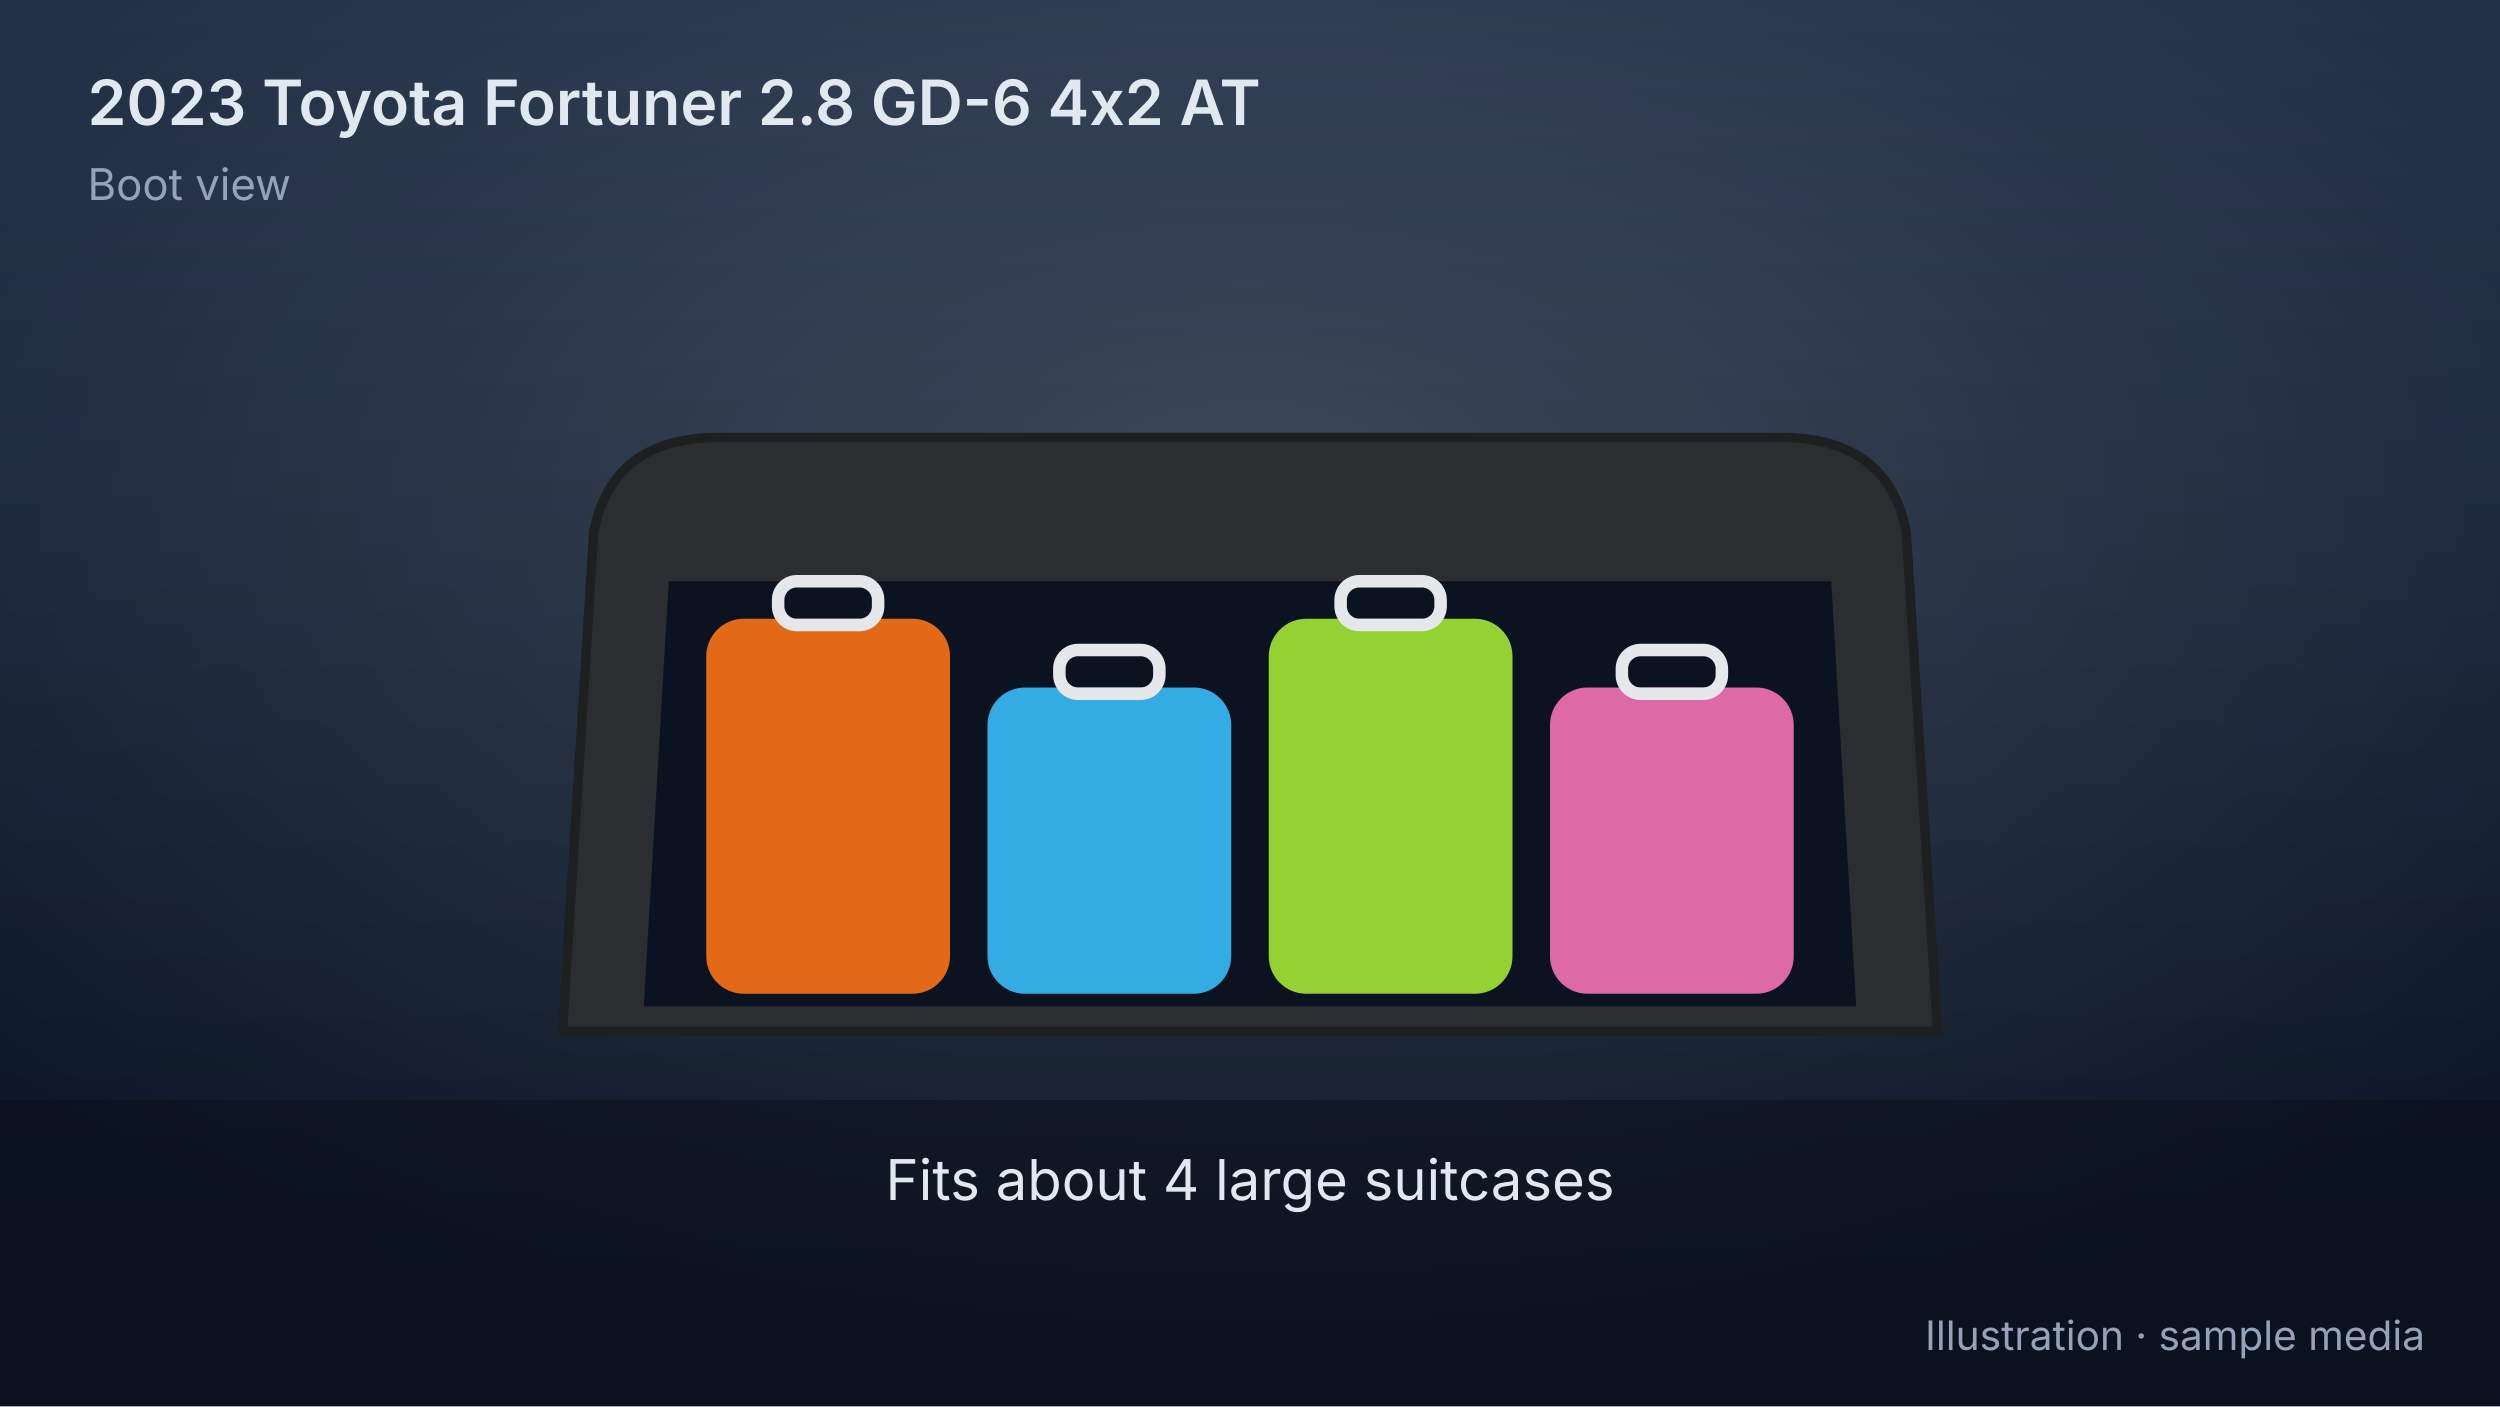
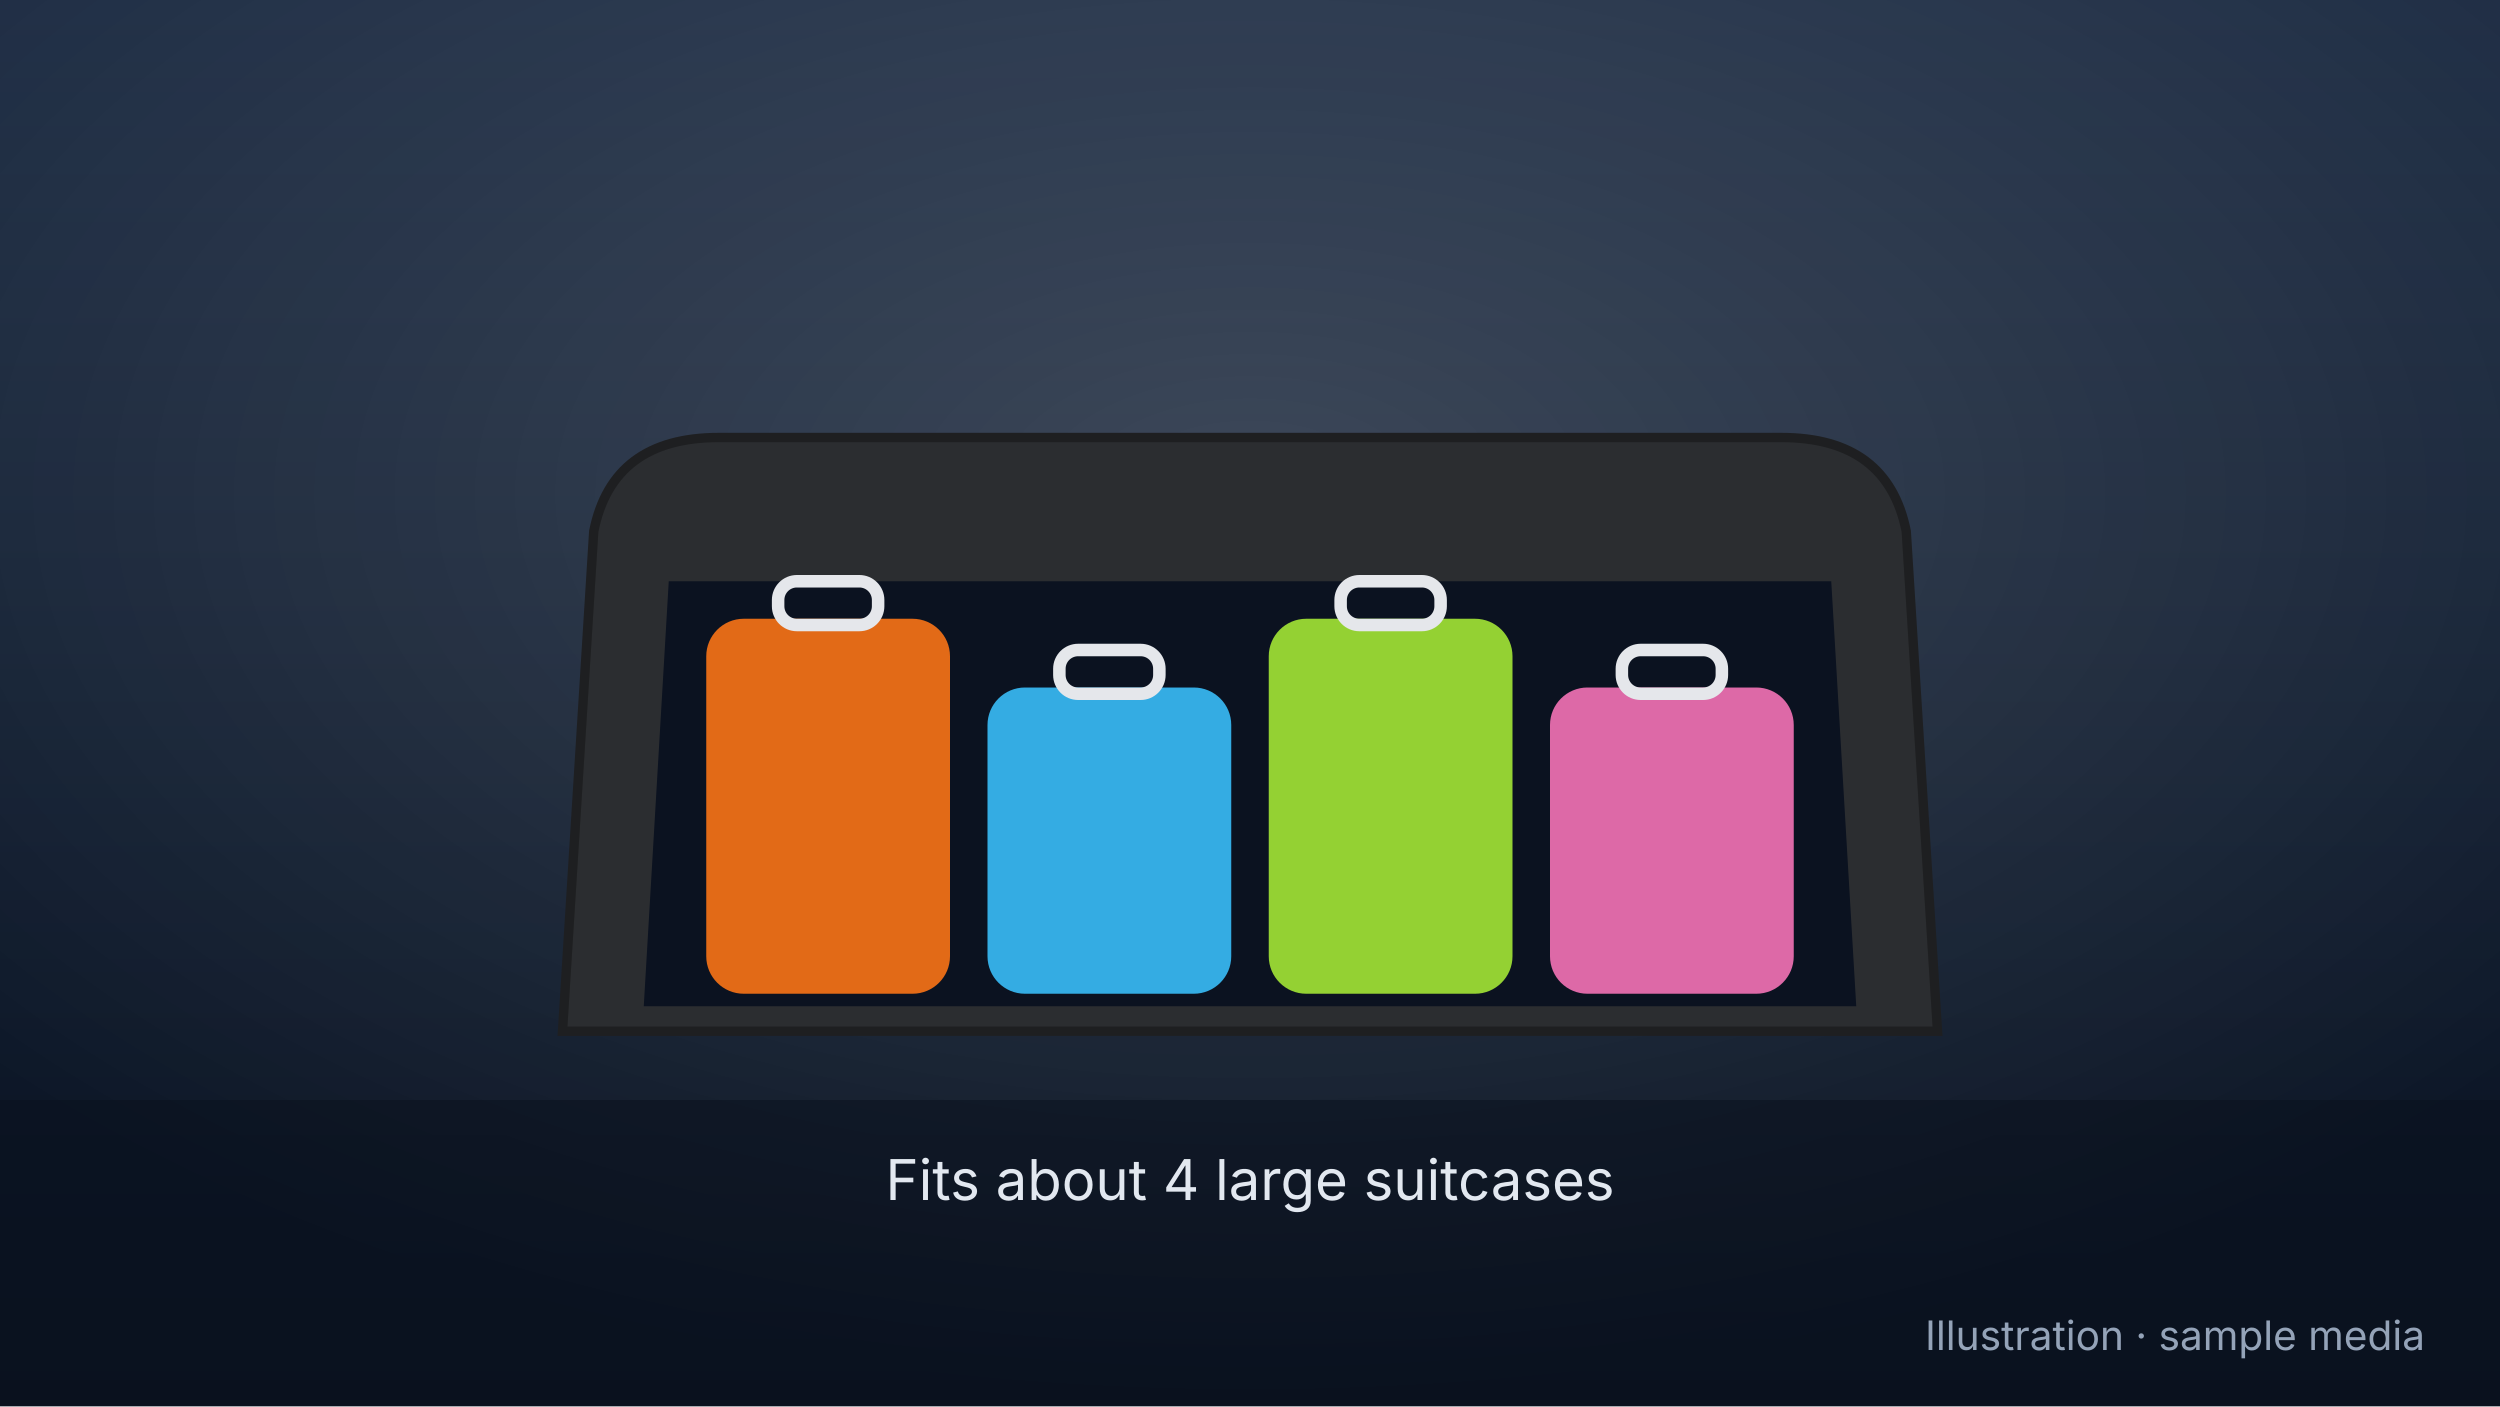
<svg xmlns="http://www.w3.org/2000/svg" viewBox="0 0 800 450" role="img" aria-label="2023 Toyota Fortuner 2.8 GD-6 4x2 AT (boot, illustration)">
  <defs>
    <linearGradient id="bg" x1="0" y1="0" x2="0" y2="1">
      <stop offset="0" stop-color="#1e2d44" />
      <stop offset="0.62" stop-color="#0f1b2d" />
      <stop offset="1" stop-color="#0a1220" />
    </linearGradient>
    <radialGradient id="spot" cx="0.5" cy="0.35" r="0.65">
      <stop offset="0" stop-color="#ffffff" stop-opacity="0.16" />
      <stop offset="1" stop-color="#ffffff" stop-opacity="0" />
    </radialGradient>
    <linearGradient id="glass" x1="0" y1="0" x2="1" y2="1">
      <stop offset="0" stop-color="#9fc3e0" />
      <stop offset="1" stop-color="#2b4a6b" />
    </linearGradient>
  </defs>
  <rect width="800" height="450" fill="url(#bg)" />
  <rect width="800" height="450" fill="url(#spot)" />
  <rect y="352" width="800" height="98" fill="#09111d" opacity="0.55" />
  <path d="M180 330 L190 170 Q196 140 230 140 L570 140 Q604 140 610 170 L620 330 Z" fill="#2b2d30" stroke="#1e1f21" stroke-width="3" />
  <path d="M206 322 L214 186 L586 186 L594 322 Z" fill="#0b1220" />
  <rect x="226" y="198" width="78" height="120" rx="12" fill="#f97316" opacity="0.9" />
  <rect x="249" y="186" width="32" height="14" rx="6" fill="none" stroke="#e5e7eb" stroke-width="4" />
  <rect x="316" y="220" width="78" height="98" rx="12" fill="#38bdf8" opacity="0.9" />
  <rect x="339" y="208" width="32" height="14" rx="6" fill="none" stroke="#e5e7eb" stroke-width="4" />
  <rect x="406" y="198" width="78" height="120" rx="12" fill="#a3e635" opacity="0.9" />
  <rect x="429" y="186" width="32" height="14" rx="6" fill="none" stroke="#e5e7eb" stroke-width="4" />
  <rect x="496" y="220" width="78" height="98" rx="12" fill="#f472b6" opacity="0.9" />
  <rect x="519" y="208" width="32" height="14" rx="6" fill="none" stroke="#e5e7eb" stroke-width="4" />
  <text x="400" y="384" text-anchor="middle" font-family="Inter, Arial" font-size="18" fill="#e2e8f0">Fits about 4 large suitcases</text>
-   <text x="28" y="40" fill="#e2e8f0" font-family="Inter, Segoe UI, Arial, sans-serif" font-size="20" font-weight="600">2023 Toyota Fortuner 2.8 GD-6 4x2 AT</text>
-   <text x="28" y="64" fill="#94a3b8" font-family="Inter, Segoe UI, Arial, sans-serif" font-size="14">Boot view</text>
  <text x="776" y="432" text-anchor="end" fill="#94a3b8" font-family="Inter, Segoe UI, Arial, sans-serif" font-size="13">Illustration · sample media</text>
</svg>
